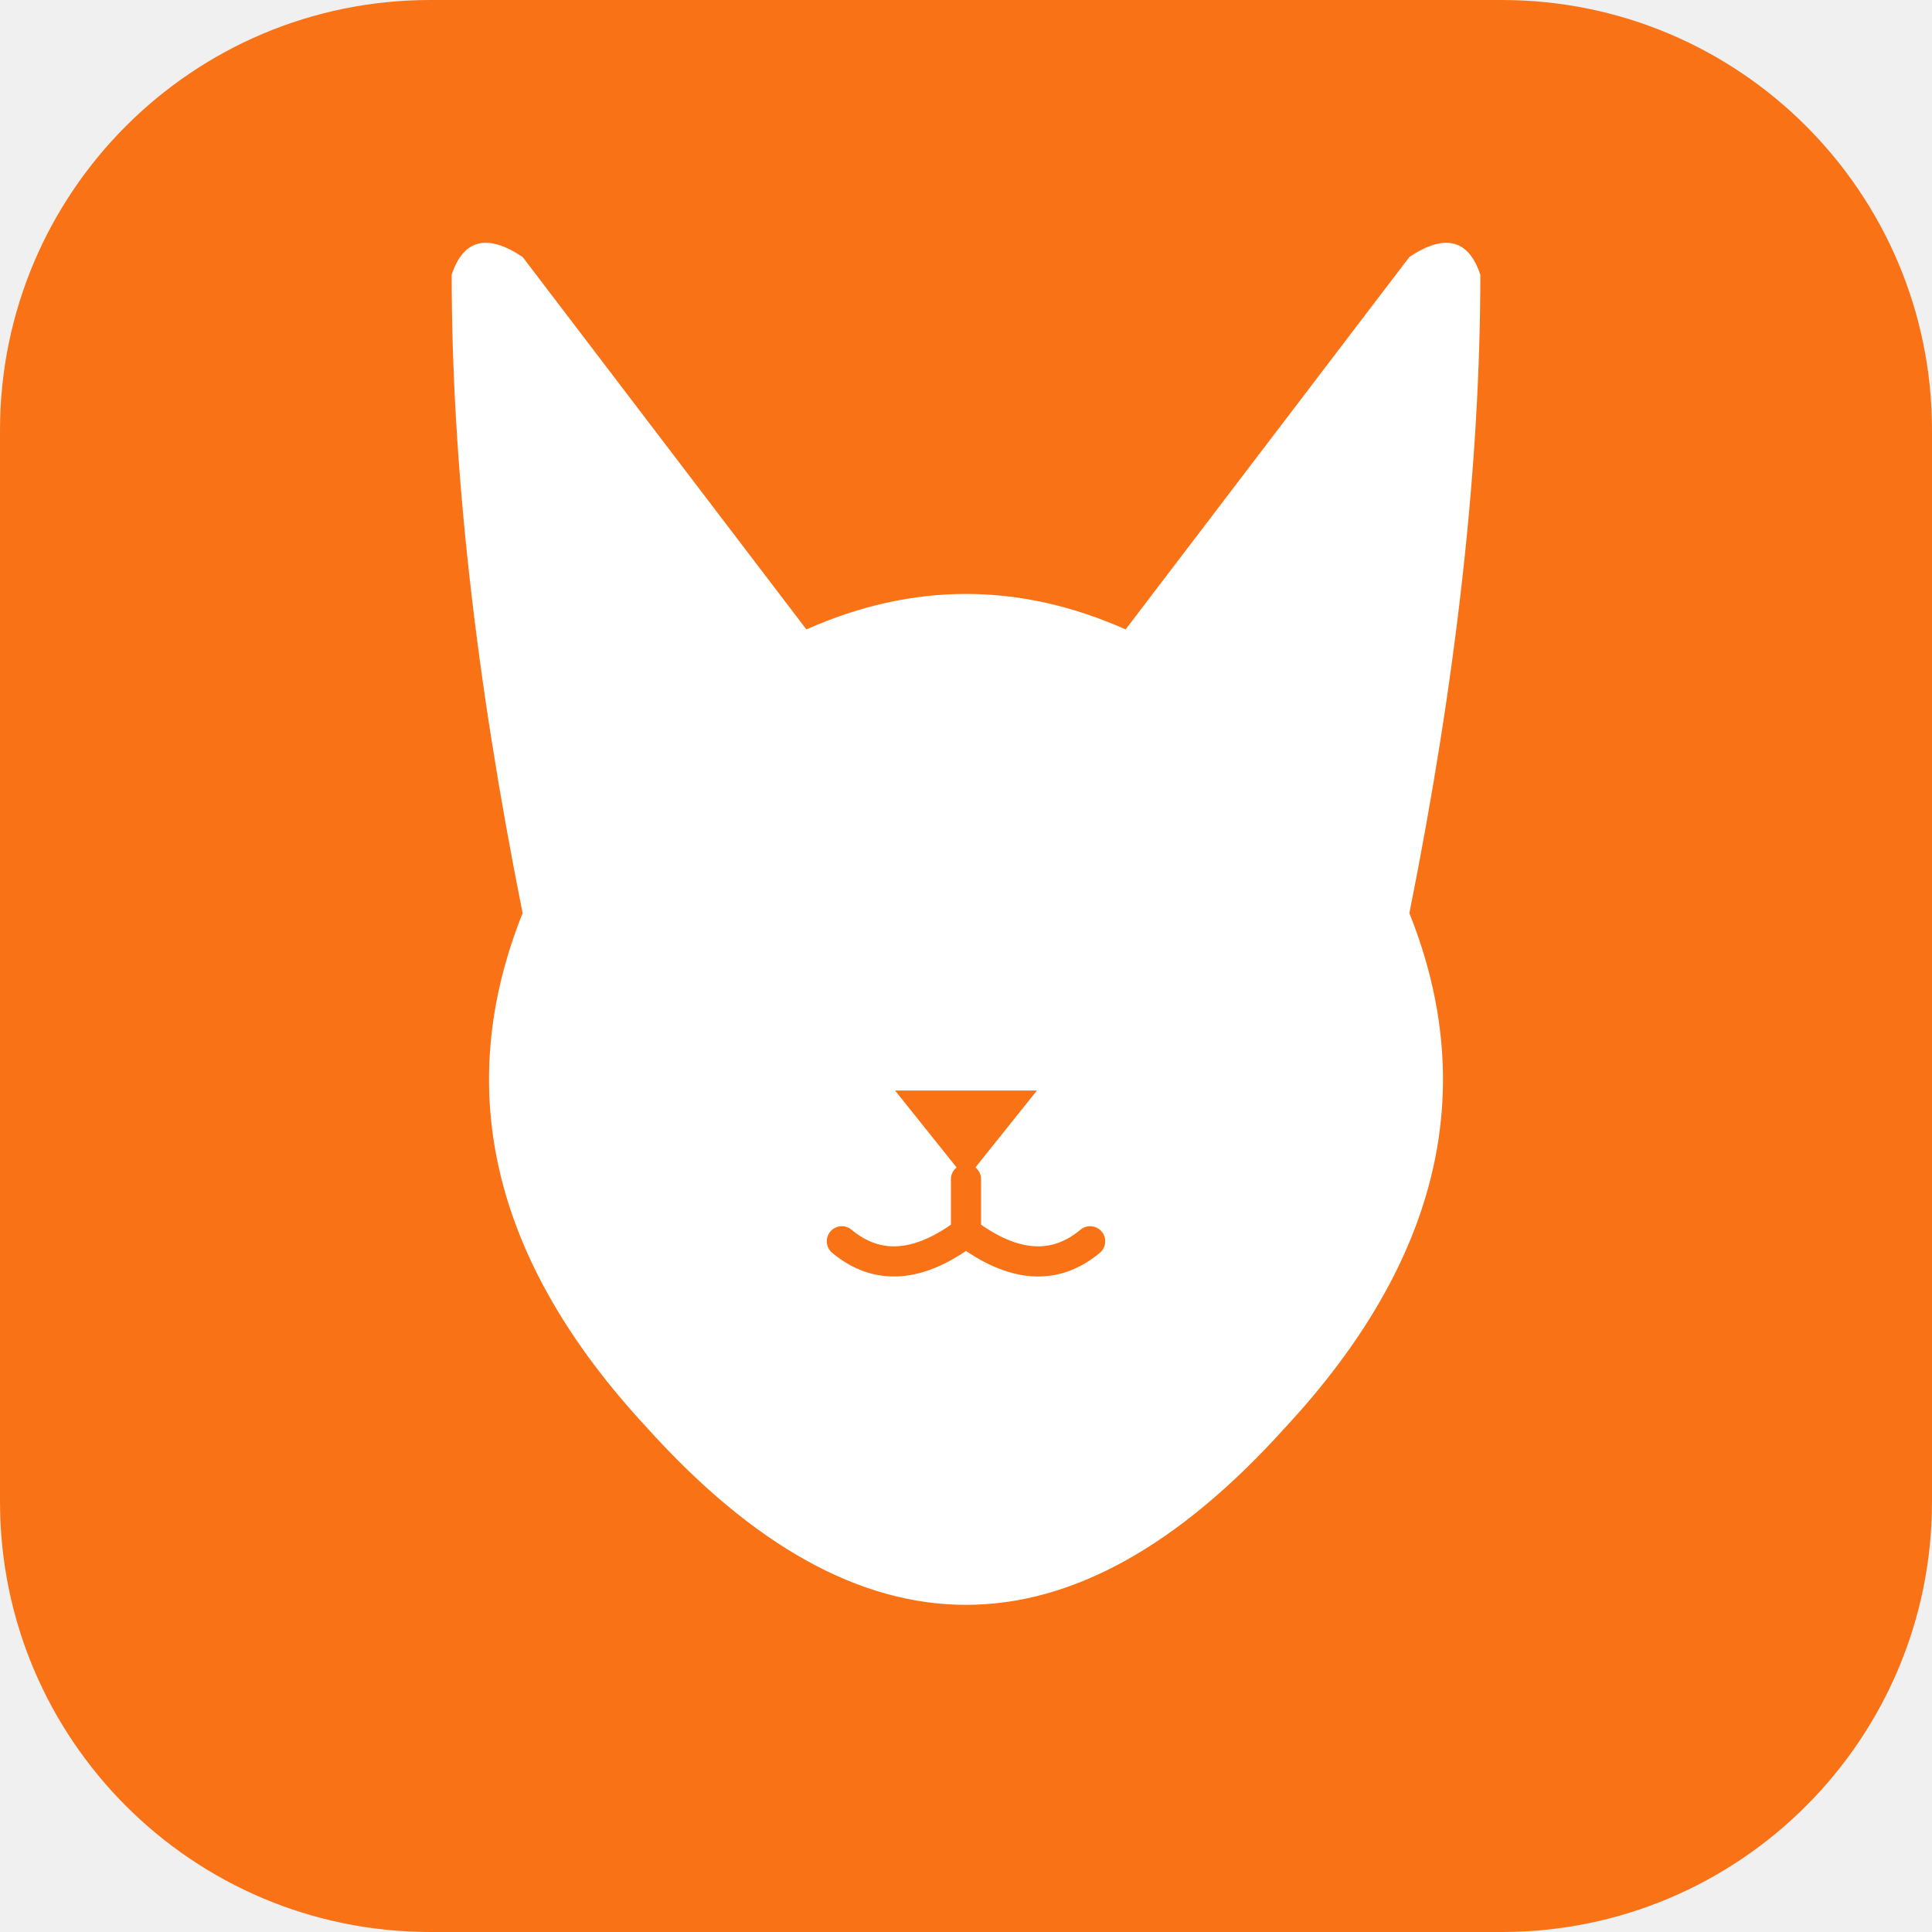
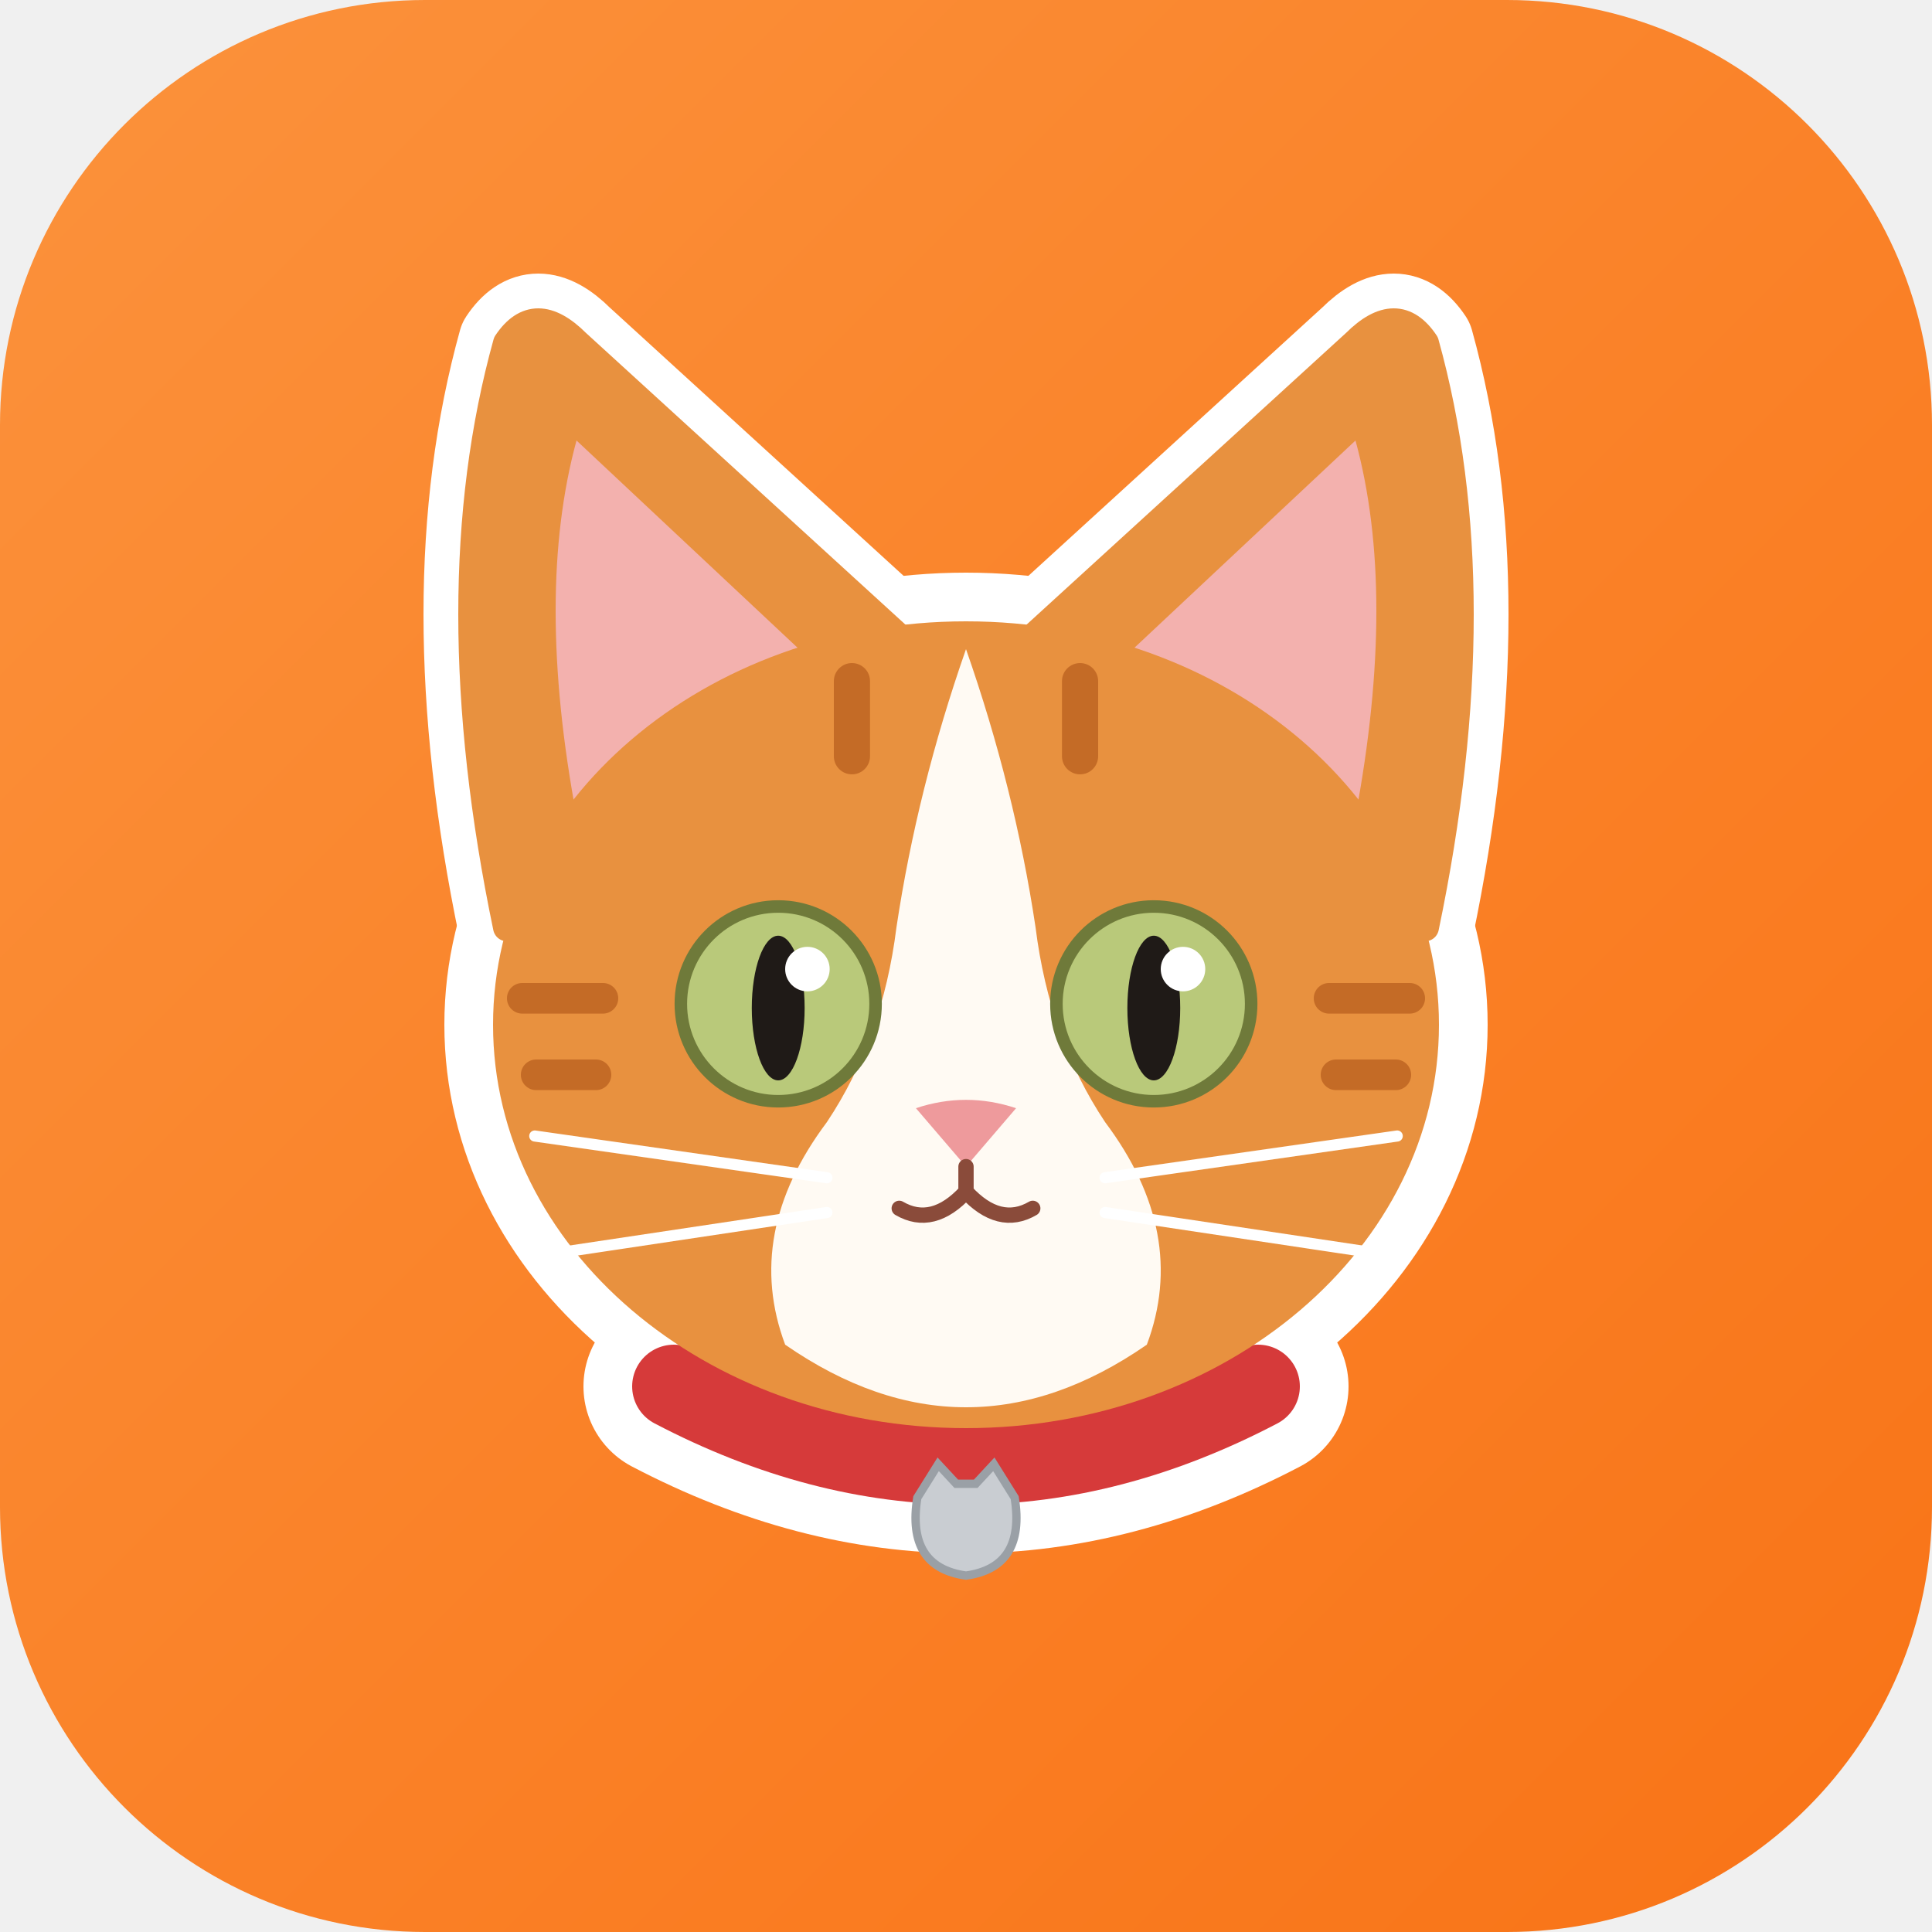
- <svg xmlns="http://www.w3.org/2000/svg" viewBox="0 0 1024 1024" width="1024" height="1024" role="img" aria-label="GrootFolio">
-   <rect width="1024" height="1024" rx="228" fill="#F97316" />
-   <g transform="translate(42,14) scale(9.4)">
-     <path d="M25 50 Q21 30 21 14 Q22 11 25 13 L41 34 Q50 30 59 34 L75 13 Q78 11 79 14 Q79 30 75 50 Q81 65 68 79 Q59 89 50 89 Q41 89 32 79 Q19 65 25 50 Z" fill="#FFFFFF" />
-     <path d="M46 60 L54 60 L50 65 Z" fill="#F97316" />
-     <path d="M50 65 L50 68 M50 68 Q46 71 43 68.5 M50 68 Q54 71 57 68.5" stroke="#F97316" stroke-width="1.7" stroke-linecap="round" fill="none" />
+ <svg xmlns="http://www.w3.org/2000/svg" viewBox="0 0 100 100" width="1024" height="1024">
+   <defs>
+     <linearGradient id="g" x1="0" y1="0" x2="1" y2="1">
+       <stop offset="0" stop-color="#FB923C" />
+       <stop offset="1" stop-color="#F97316" />
+     </linearGradient>
+   </defs>
+   <rect width="100" height="100" rx="22" fill="url(#g)" />
+   <g transform="translate(14 12) scale(.72)">
+     <path d="M29 83 Q50 94 71 83" stroke="#FFFFFF" stroke-width="13" fill="none" stroke-linecap="round" />
+     <g stroke="#FFFFFF" stroke-width="7" stroke-linejoin="round" fill="#FFFFFF">
+       <path d="M17 50 Q12 26 17 8 Q19 5 22 8 L45 29 Z" />
+       <path d="M83 50 Q88 26 83 8 Q81 5 78 8 L55 29 Z" />
+       <ellipse cx="50" cy="57" rx="34" ry="29" />
+     </g>
+     <path d="M29 83 Q50 94 71 83" stroke="#D63A3A" stroke-width="6" fill="none" stroke-linecap="round" />
+     <path d="M46.5 91 L48 88.6 L49.3 90 L50.7 90 L52 88.6 L53.5 91 Q54.3 96 50 96.6 Q45.7 96 46.5 91 Z" fill="#C9CDD2" stroke="#9AA0A6" stroke-width=".6" />
+     <path d="M17 50 Q12 26 17 8 Q19 5 22 8 L45 29 Z" fill="#E8913F" stroke="#E8913F" stroke-width="2" stroke-linejoin="round" />
+     <path d="M22 42 Q19 26 22 15 L38 30 Z" fill="#F3B1AE" />
+     <path d="M83 50 Q88 26 83 8 Q81 5 78 8 L55 29 Z" fill="#E8913F" stroke="#E8913F" stroke-width="2" stroke-linejoin="round" />
+     <path d="M78 42 Q81 26 78 15 L62 30 Z" fill="#F3B1AE" />
+     <ellipse cx="50" cy="57" rx="34" ry="29" fill="#E8913F" />
+     <rect x="40.5" y="31" width="2.6" height="8" rx="1.3" fill="#C46B26" />
+     <rect x="56.9" y="31" width="2.6" height="8" rx="1.3" fill="#C46B26" />
+     <rect x="17" y="54" width="8" height="2.2" rx="1.1" fill="#C46B26" />
+     <rect x="18" y="59.5" width="6.5" height="2.2" rx="1.1" fill="#C46B26" />
+     <rect x="75" y="54" width="8" height="2.2" rx="1.1" fill="#C46B26" />
+     <rect x="75.5" y="59.5" width="6.5" height="2.2" rx="1.1" fill="#C46B26" />
+     <path d="M50 30 Q46.5 40 45 50 Q44 58 40 64 Q34 72 37 80 Q50 89 63 80 Q66 72 60 64 Q56 58 55 50 Q53.5 40 50 30 Z" fill="#FFFAF3" />
+     <ellipse cx="36.5" cy="55.5" rx="7" ry="7" fill="#B9C97A" stroke="#6F7A3A" stroke-width=".9" />
+     <ellipse cx="63.5" cy="55.5" rx="7" ry="7" fill="#B9C97A" stroke="#6F7A3A" stroke-width=".9" />
+     <ellipse cx="36.5" cy="55.8" rx="1.9" ry="5.2" fill="#1F1A17" />
+     <ellipse cx="63.5" cy="55.8" rx="1.9" ry="5.2" fill="#1F1A17" />
+     <circle cx="38.6" cy="53" r="1.6" fill="#FFFFFF" />
+     <circle cx="65.6" cy="53" r="1.6" fill="#FFFFFF" />
+     <path d="M46.4 63 Q50 61.8 53.6 63 L50 67.2 Z" fill="#EE9A9C" />
+     <path d="M50 67.2 L50 69 M50 69 Q47.6 71.6 45.2 70.2 M50 69 Q52.4 71.6 54.8 70.2" stroke="#8A4B3A" stroke-width="1.1" fill="none" stroke-linecap="round" />
+     <g stroke="#FFFFFF" stroke-width=".8" stroke-linecap="round">
+       <line x1="40" y1="68" x2="19" y2="65" />
+       <line x1="40" y1="70.5" x2="20" y2="73.5" />
+       <line x1="60" y1="68" x2="81" y2="65" />
+       <line x1="60" y1="70.5" x2="80" y2="73.5" />
+     </g>
  </g>
</svg>
